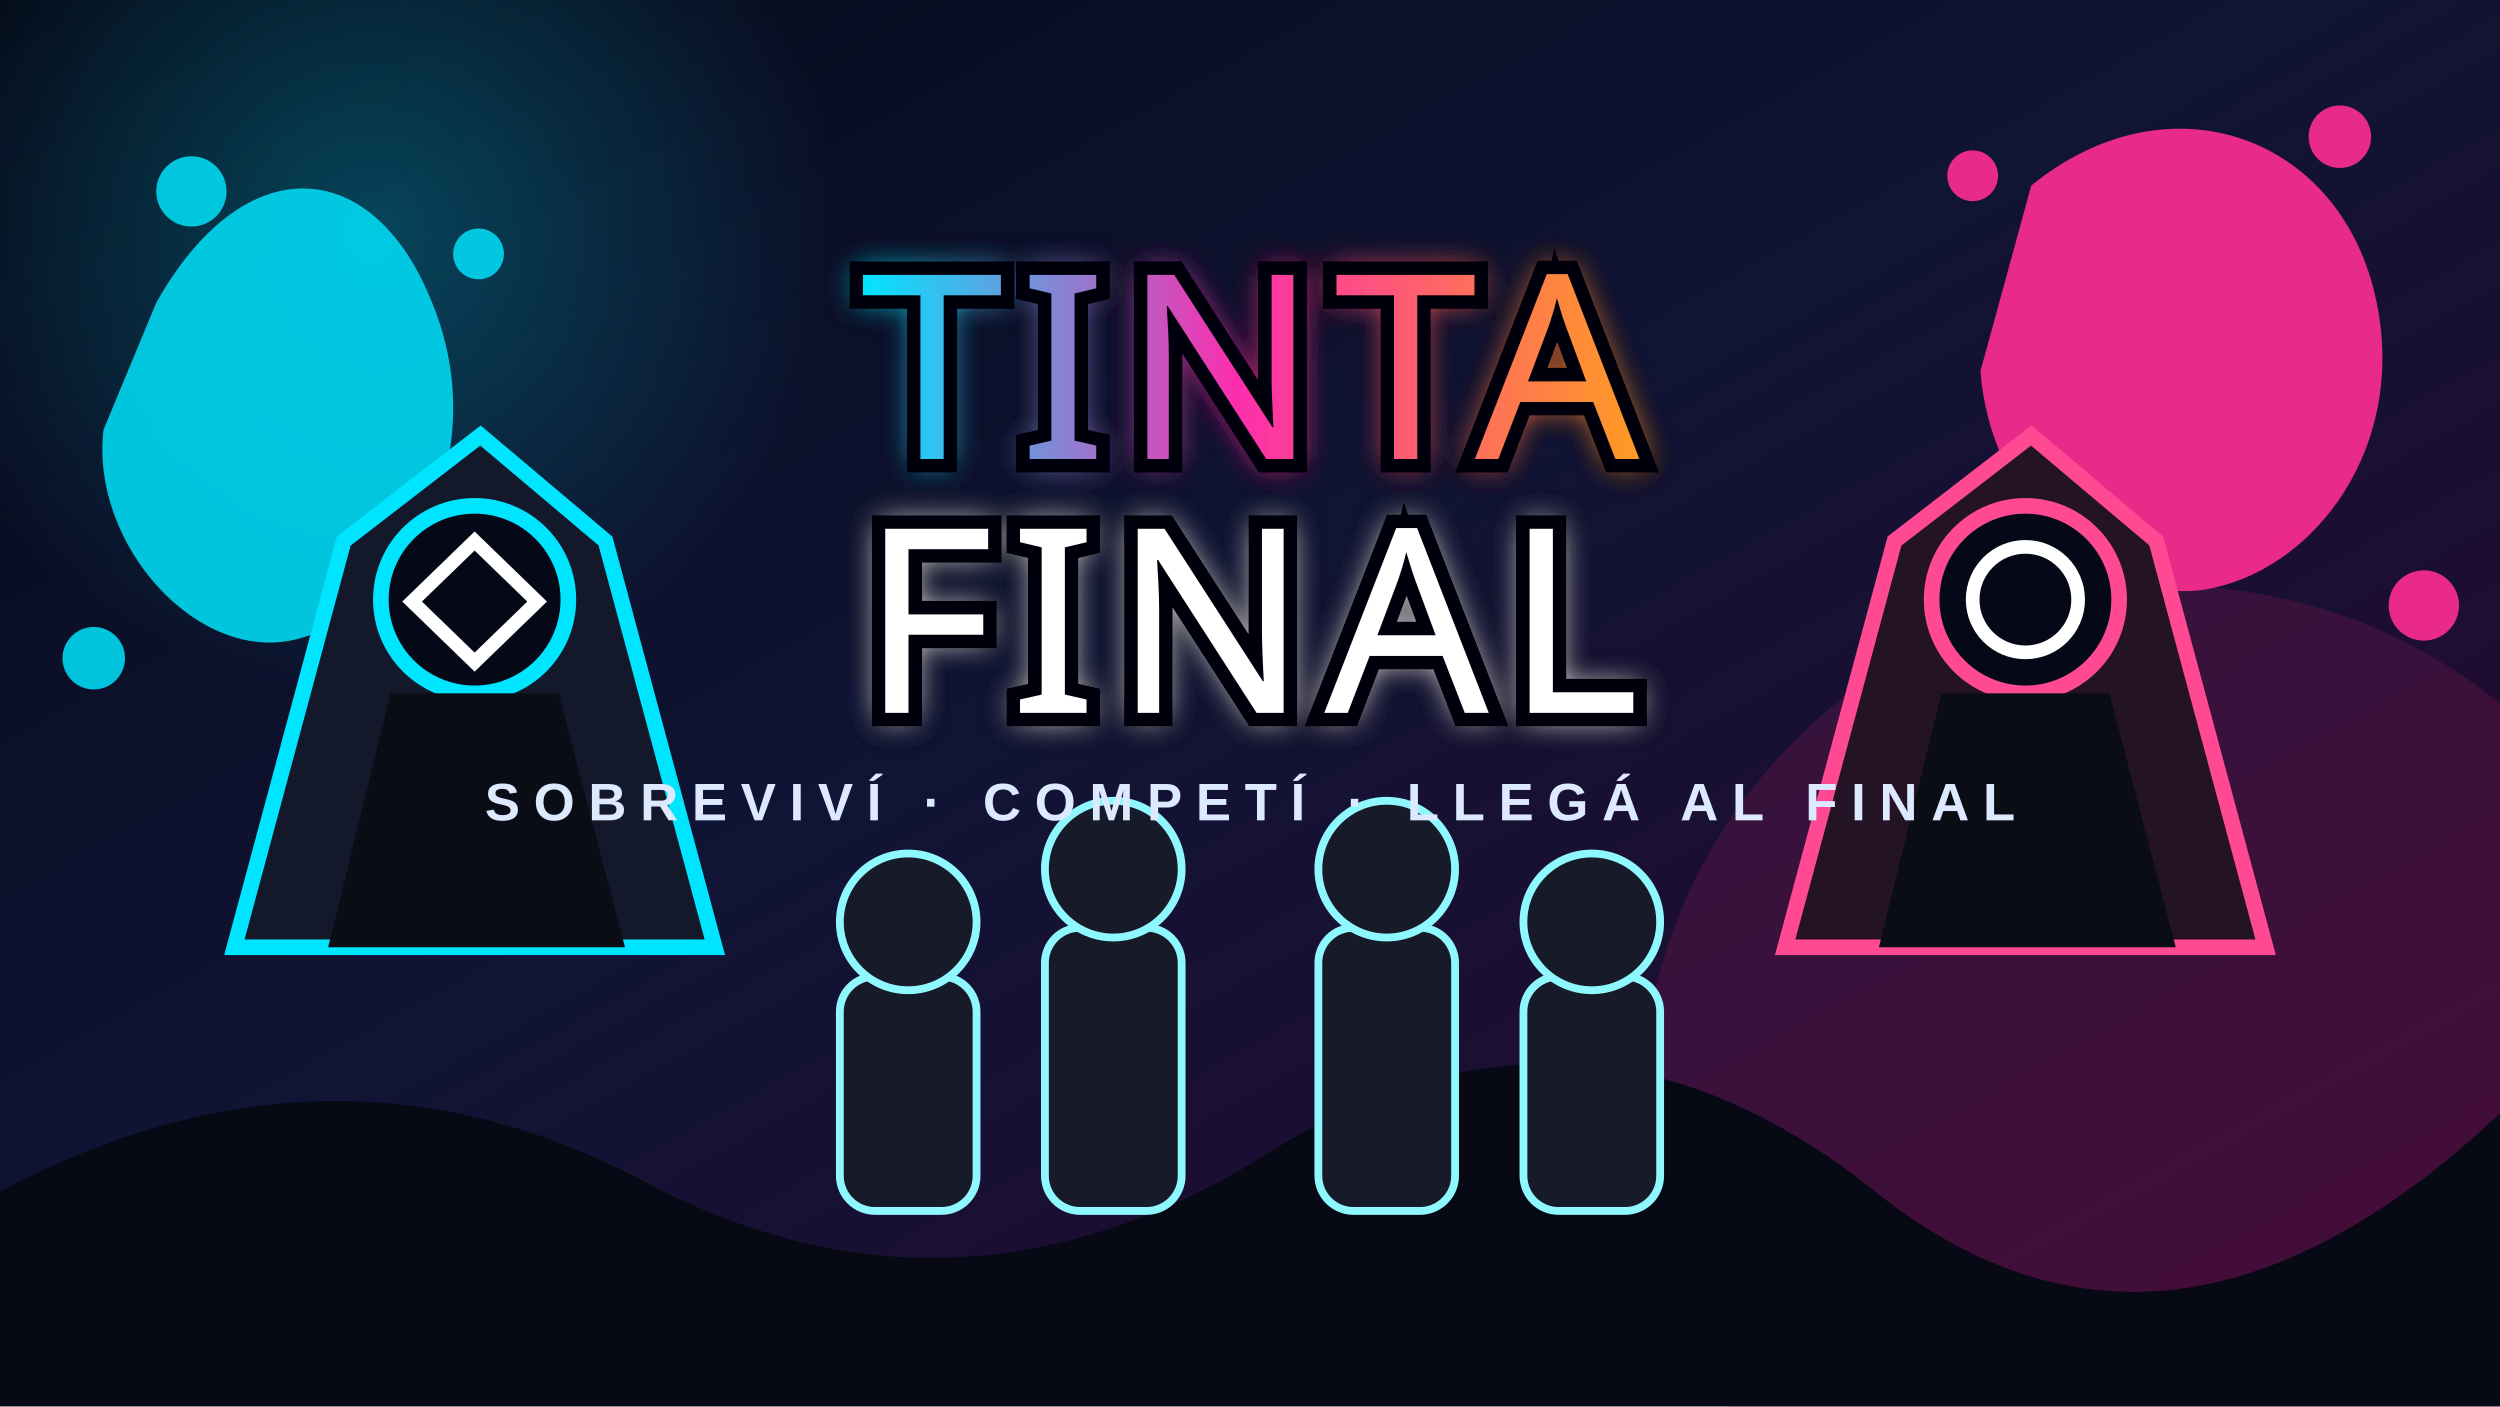
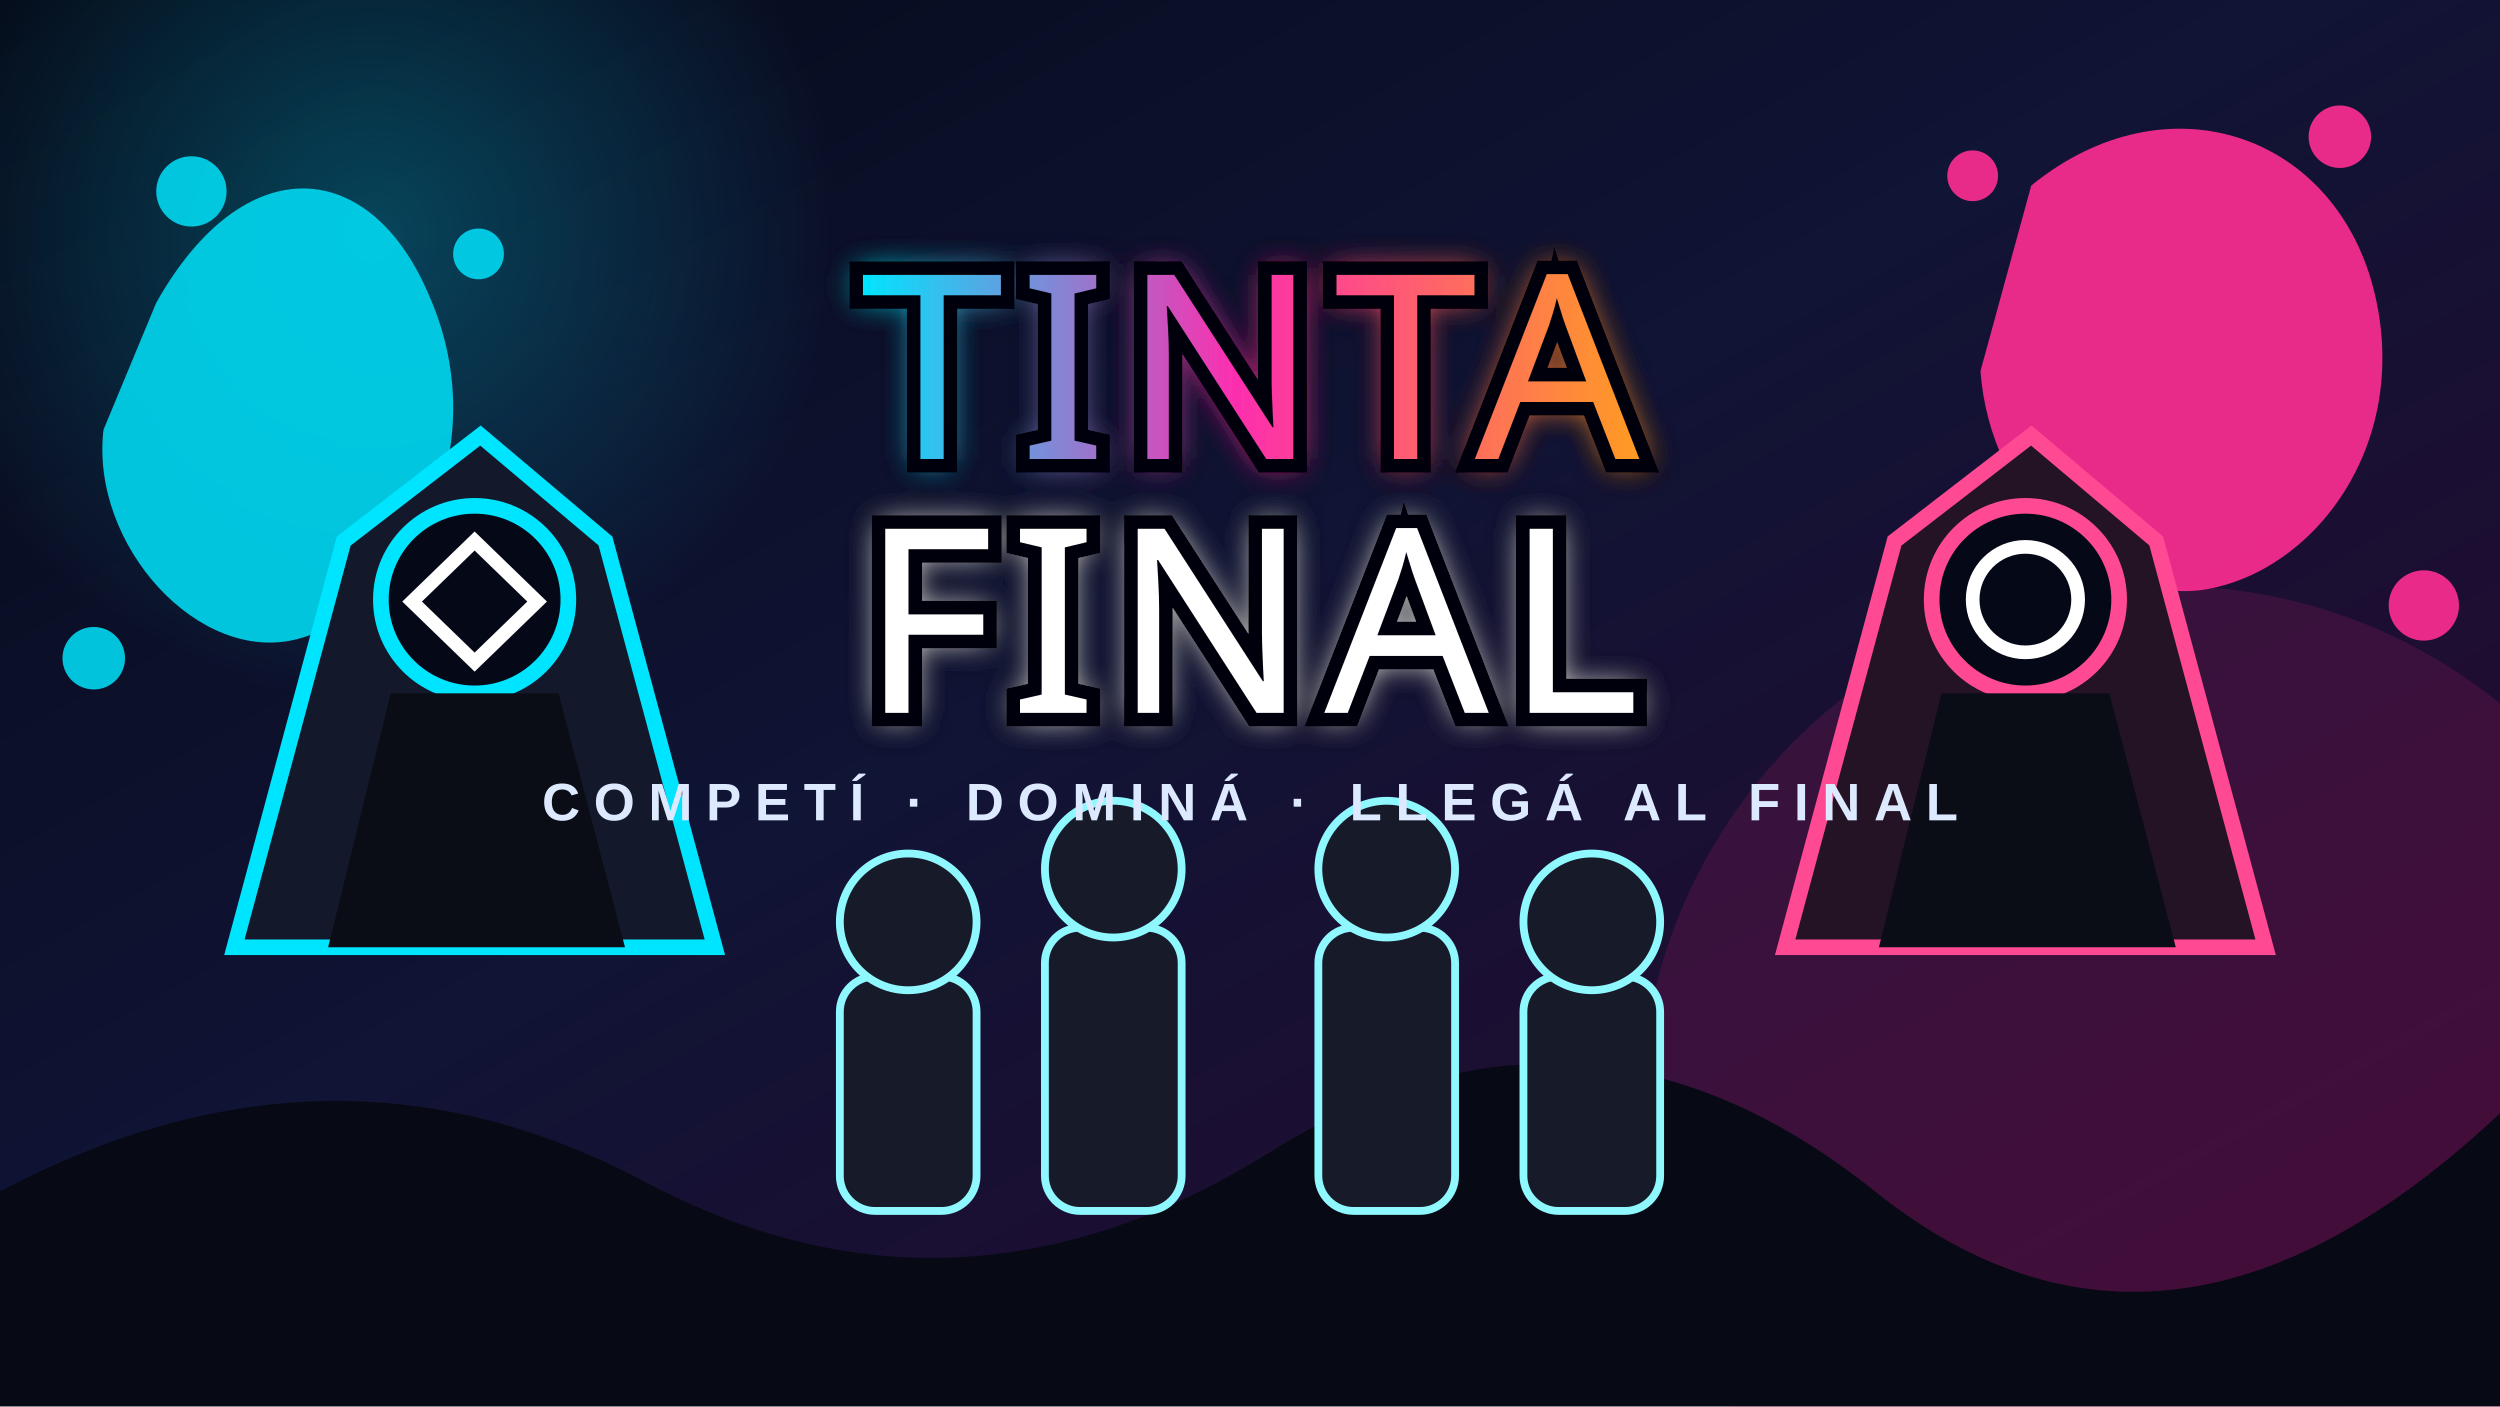
<svg xmlns="http://www.w3.org/2000/svg" width="1280" height="720" viewBox="0 0 1280 720">
  <defs>
    <linearGradient id="bg" x1="0" y1="0" x2="1" y2="1">
      <stop stop-color="#050917" />
      <stop offset=".45" stop-color="#101435" />
      <stop offset="1" stop-color="#2b072e" />
    </linearGradient>
    <linearGradient id="title" x1="0" y1="0" x2="1" y2="0">
      <stop stop-color="#00e5ff" />
      <stop offset=".48" stop-color="#fd2eae" />
      <stop offset="1" stop-color="#ff9c22" />
    </linearGradient>
    <radialGradient id="glow">
      <stop stop-color="#00e5ff" stop-opacity=".75" />
      <stop offset="1" stop-color="#00e5ff" stop-opacity="0" />
    </radialGradient>
    <filter id="shadow">
      <feGaussianBlur stdDeviation="8" result="b" />
      <feMerge>
        <feMergeNode in="b" />
        <feMergeNode in="SourceGraphic" />
      </feMerge>
    </filter>
  </defs>
  <rect width="1280" height="720" fill="url(#bg)" />
  <circle cx="190" cy="120" r="240" fill="url(#glow)" opacity=".35" />
  <circle cx="1110" cy="570" r="270" fill="#ff267f" opacity=".13" />
  <path d="M0 610 Q170 520 330 605 T650 590 T960 610 T1280 570 V720 H0Z" fill="#070914" />
  <g opacity=".9">
    <path d="M80 155 C125 75 190 80 220 152 C254 230 211 311 153 327 C102 341 46 279 53 220Z" fill="#00d7ef" />
    <circle cx="98" cy="98" r="18" fill="#00d7ef" />
    <circle cx="245" cy="130" r="13" fill="#00d7ef" />
    <circle cx="48" cy="337" r="16" fill="#00d7ef" />
    <path d="M1040 95 C1110 38 1197 69 1216 151 C1234 228 1185 293 1128 302 C1075 309 1019 258 1014 190Z" fill="#ff2d92" />
    <circle cx="1198" cy="70" r="16" fill="#ff2d92" />
    <circle cx="1010" cy="90" r="13" fill="#ff2d92" />
    <circle cx="1241" cy="310" r="18" fill="#ff2d92" />
  </g>
  <g transform="translate(120 205)">
    <path d="M0 280 L56 72 L126 18 L190 72 L246 280Z" fill="#13192a" stroke="#00e5ff" stroke-width="8" />
    <circle cx="123" cy="102" r="48" fill="#050917" stroke="#00e5ff" stroke-width="8" />
    <path d="M91 103 L123 72 L155 103 L123 134Z" fill="none" stroke="#fff" stroke-width="7" />
    <path d="M48 280 L80 150 L166 150 L200 280Z" fill="#0b0d16" />
  </g>
  <g transform="translate(914 205)">
    <path d="M0 280 L56 72 L126 18 L190 72 L246 280Z" fill="#241225" stroke="#ff4a93" stroke-width="8" />
    <circle cx="123" cy="102" r="48" fill="#050917" stroke="#ff4a93" stroke-width="8" />
    <circle cx="123" cy="102" r="27" fill="none" stroke="#fff" stroke-width="7" />
    <path d="M48 280 L80 150 L166 150 L200 280Z" fill="#0b0d16" />
  </g>
  <g fill="#171a28" stroke="#8ff8ff" stroke-width="4">
    <rect x="430" y="500" width="70" height="120" rx="18" />
    <circle cx="465" cy="472" r="35" />
    <rect x="535" y="475" width="70" height="145" rx="18" />
    <circle cx="570" cy="445" r="35" />
    <rect x="675" y="475" width="70" height="145" rx="18" />
    <circle cx="710" cy="445" r="35" />
    <rect x="780" y="500" width="70" height="120" rx="18" />
    <circle cx="815" cy="472" r="35" />
  </g>
  <g filter="url(#shadow)">
    <text x="640" y="235" text-anchor="middle" font-family="Arial Black, Impact, sans-serif" font-size="132" letter-spacing="8" fill="url(#title)" stroke="#05060e" stroke-width="14" paint-order="stroke">TINTA</text>
    <text x="640" y="365" text-anchor="middle" font-family="Arial Black, Impact, sans-serif" font-size="132" letter-spacing="8" fill="#ffffff" stroke="#05060e" stroke-width="14" paint-order="stroke">FINAL</text>
  </g>
-   <text x="640" y="420" text-anchor="middle" font-family="Arial, sans-serif" font-weight="700" font-size="27" letter-spacing="7" fill="#dce9ff">SOBREVIVÍ · COMPETÍ · LLEGÁ AL FINAL</text>
+   <text x="640" y="420" text-anchor="middle" font-family="Arial, sans-serif" font-weight="700" font-size="27" letter-spacing="7" fill="#dce9ff">COMPETÍ · DOMINÁ · LLEGÁ AL FINAL</text>
  <path d="M350 650 H930" stroke="url(#title)" stroke-width="9" stroke-linecap="round" />
</svg>
